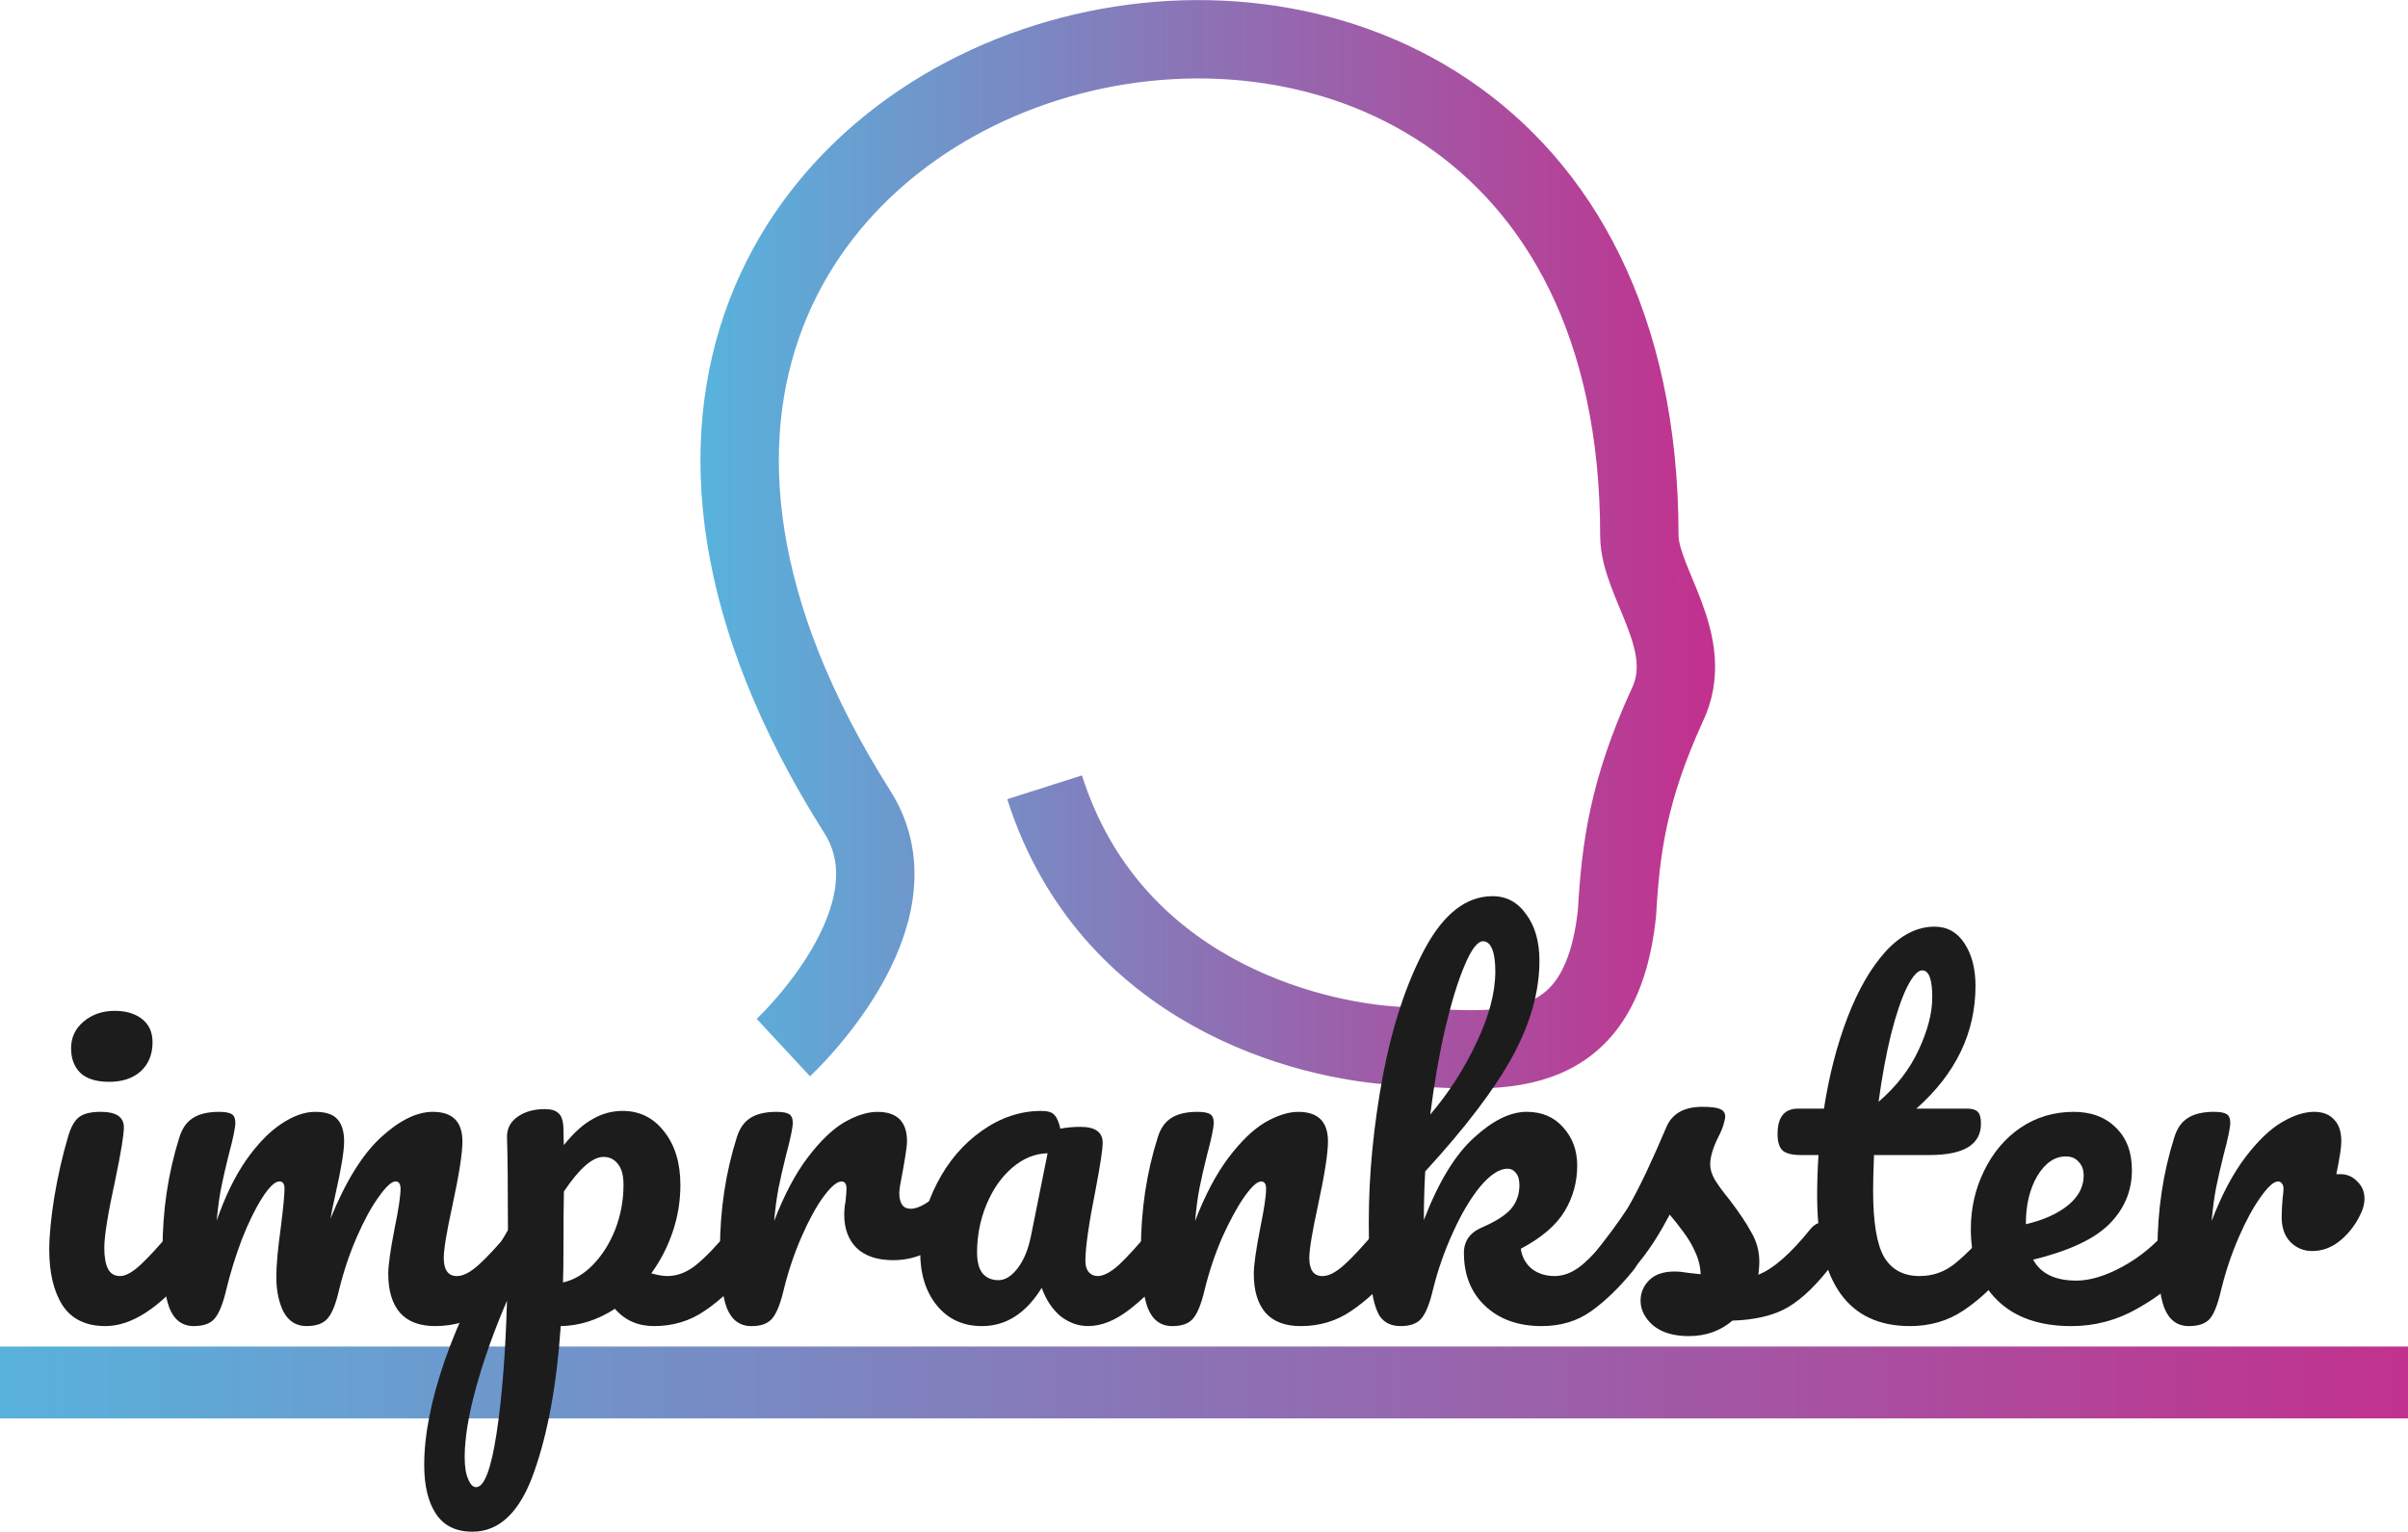
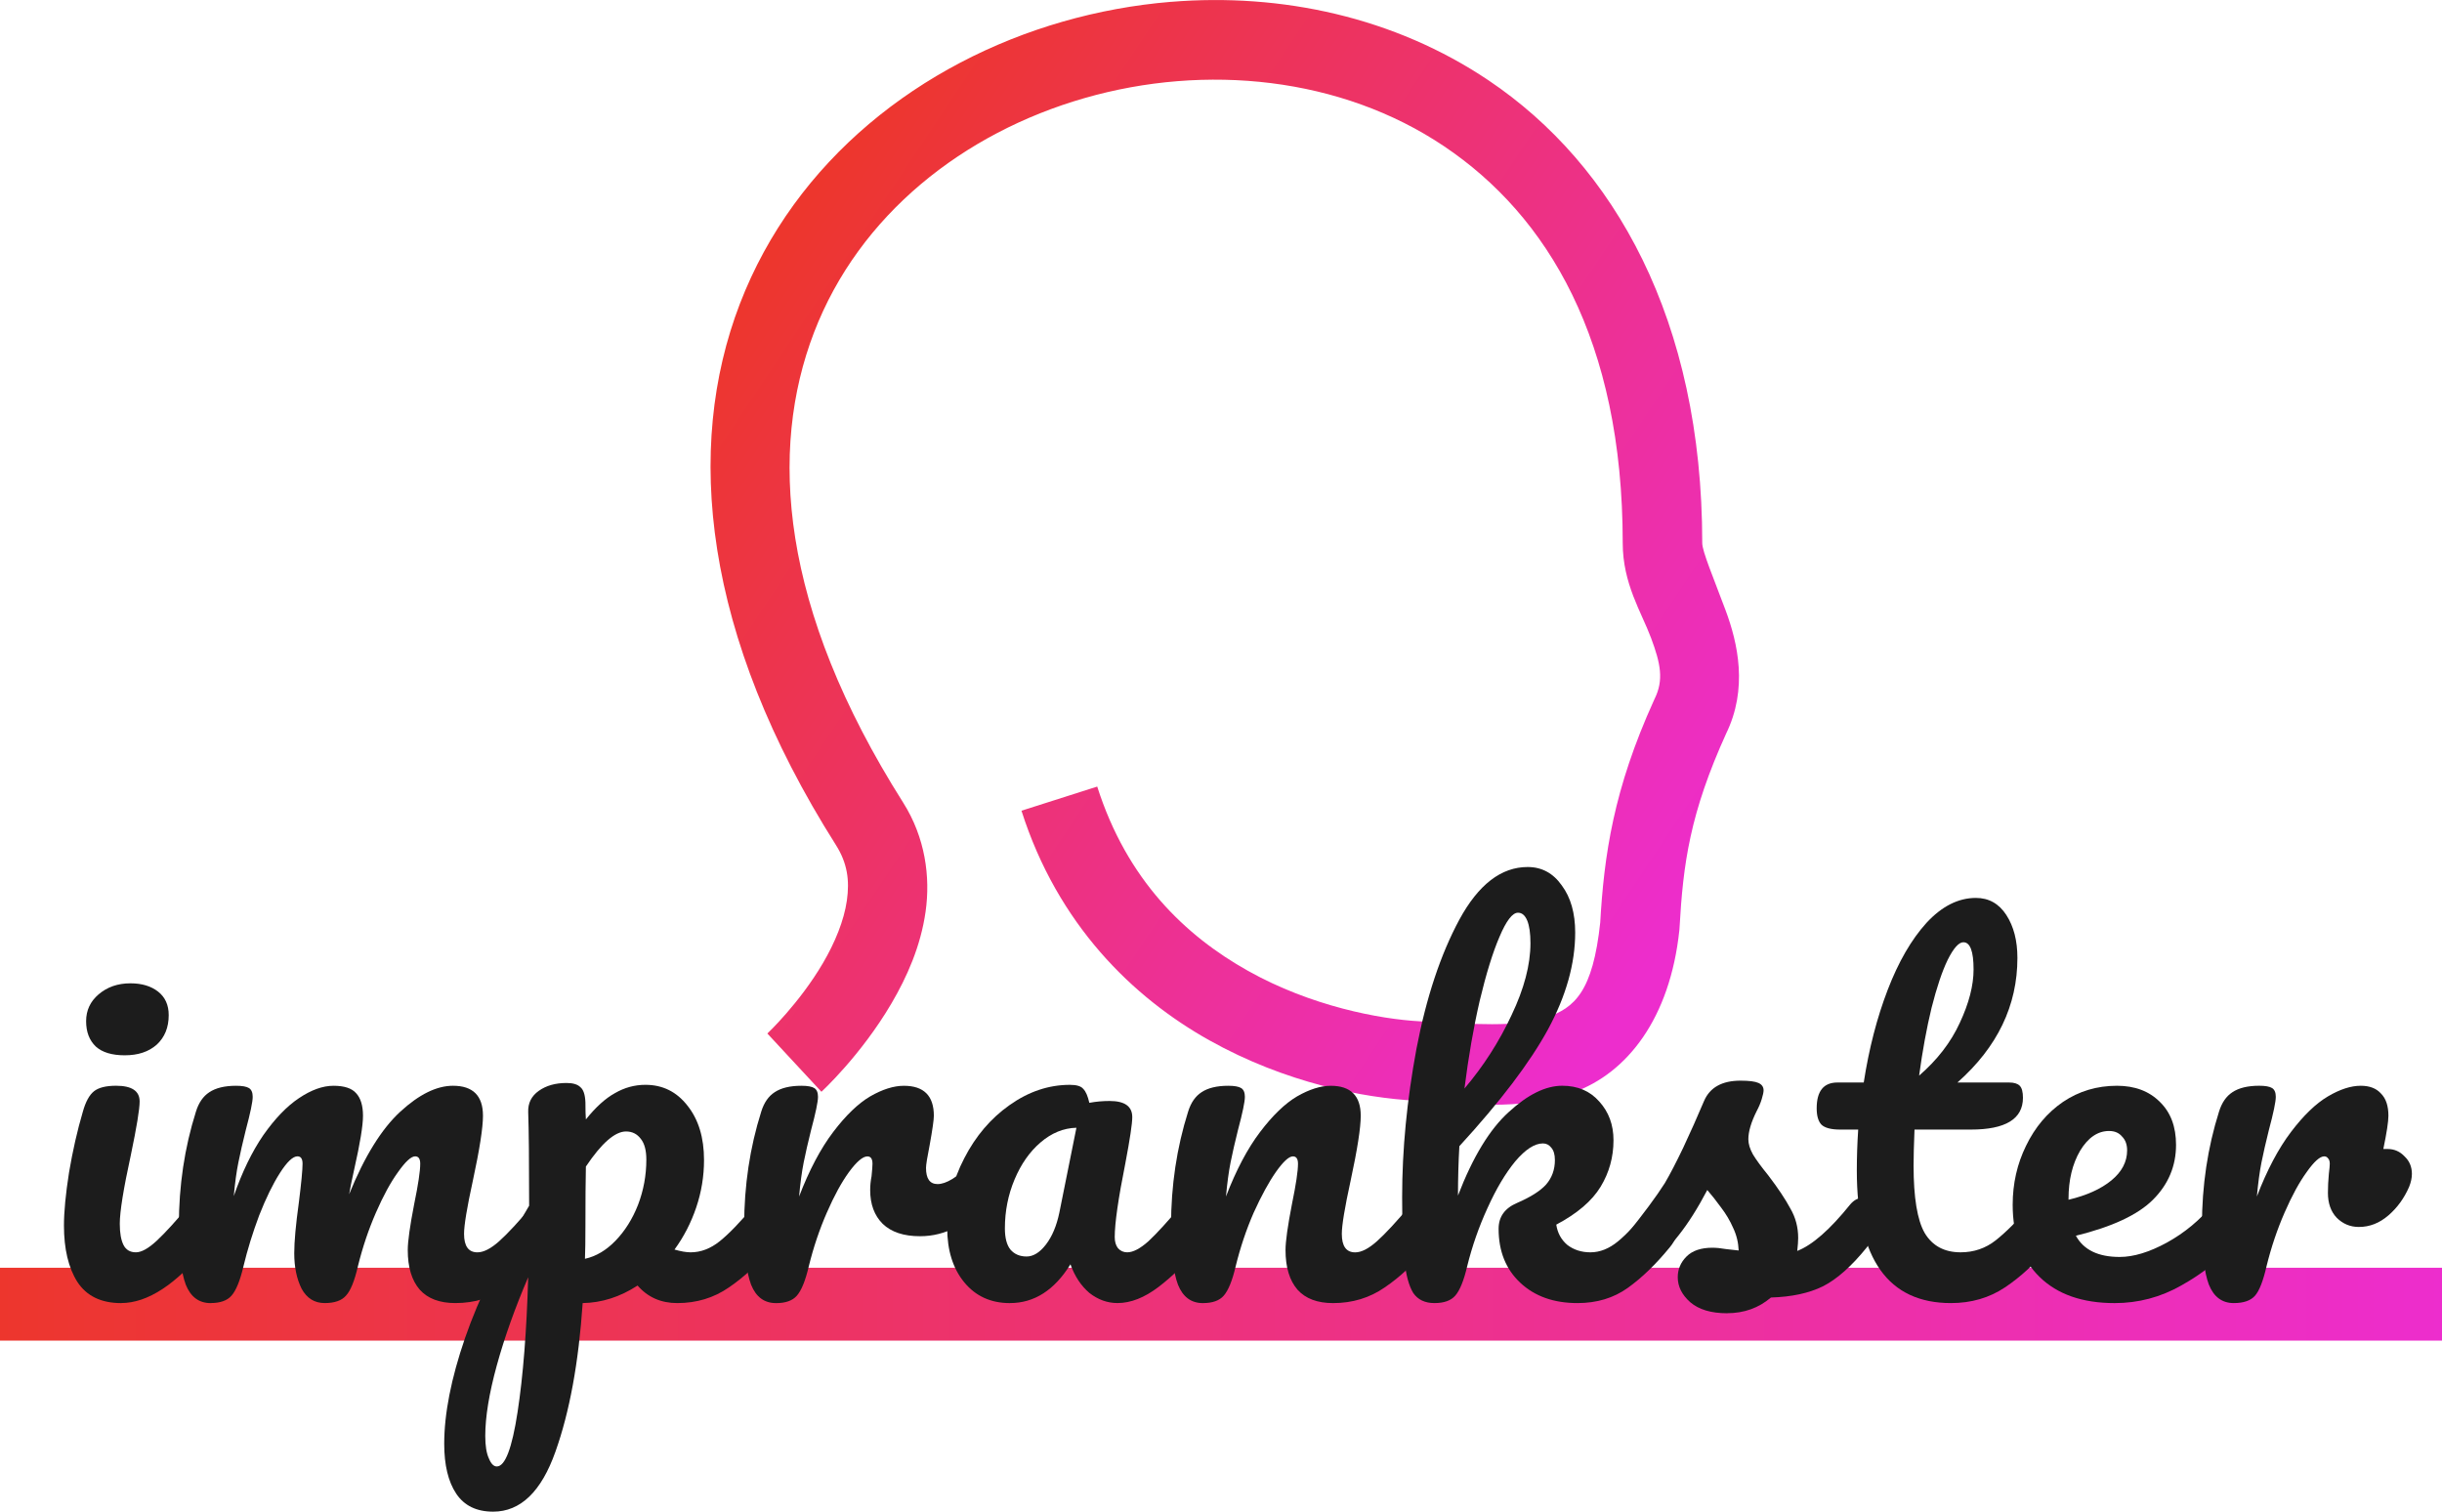
- <svg xmlns="http://www.w3.org/2000/svg" xmlns:xlink="http://www.w3.org/1999/xlink" width="184.32mm" height="117.28mm" version="1.1" viewBox="0 0 184.32 117.28">
+ <svg xmlns="http://www.w3.org/2000/svg" xmlns:xlink="http://www.w3.org/1999/xlink" width="184.32mm" height="114.11mm" version="1.1" viewBox="0 0 184.32 114.11">
  <defs>
-     <linearGradient id="linearGradient843">
-       <stop stop-color="#58b2dc" offset="0" />
-       <stop stop-color="#c1328e" offset="1" />
+     <linearGradient id="linearGradient857">
+       <stop stop-color="#ed362d" offset="0" />
+       <stop stop-color="#ed2dcd" offset="1" />
    </linearGradient>
-     <linearGradient id="linearGradient845" x1="18.143" x2="199.19" y1="75.406" y2="75.406" gradientTransform="matrix(1.018 0 0 1.1193 -1.5138 -9.2336)" gradientUnits="userSpaceOnUse" xlink:href="#linearGradient843" />
-     <linearGradient id="linearGradient854" x1="51.846" x2="158.12" y1="-62.271" y2="-62.271" gradientTransform="matrix(.71318 0 0 .71318 34.241 55.344)" gradientUnits="userSpaceOnUse" xlink:href="#linearGradient843" />
+     <linearGradient id="linearGradient845" x1="18.143" x2="199.19" y1="75.406" y2="75.406" gradientTransform="matrix(1.018 0 0 1.1193 -1.5138 -13.467)" gradientUnits="userSpaceOnUse" xlink:href="#linearGradient857" />
+     <linearGradient id="linearGradient854" x1="54.064" x2="153.49" y1="-88.458" y2="-22.156" gradientTransform="matrix(.71318 0 0 .71318 34.241 58.519)" gradientUnits="userSpaceOnUse" xlink:href="#linearGradient857" />
  </defs>
-   <g transform="translate(-16.956 30.681)">
-     <rect x="16.956" y="72.42" width="184.32" height="5.5" fill="url(#linearGradient845)" fill-rule="evenodd" />
-     <path d="m96.915 29.601c4.979 15.626 20.087 19.428 27.059 19.804 7.52 0.405 15.482 1.778 16.754-10.178 0.284-5.055 0.897-9.424 3.804-15.824 2.401-4.851-2.092-9.404-2.092-13.091 0-64.343-98.582-39.981-59.853 21.185 5.096 8.048-5.669 18.033-5.669 18.033" fill="none" stroke="url(#linearGradient854)" stroke-width="6" />
-     <g fill="#1c1c1c" stroke-width=".265" aria-label="imprankster">
+   <g transform="translate(-16.956 27.507)">
+     <rect x="16.956" y="68.187" width="184.32" height="5.5" fill="url(#linearGradient845)" fill-rule="evenodd" />
+     <path d="m105.35-27.37c-2.774 0.227-5.524 0.733-8.191 1.5-10.668 3.067-20.18 10.42-24.361 21.303-4.181 10.883-2.786 24.99 7.252 40.844 0.868 1.372 1.043 2.668 0.828 4.188-0.215 1.519-0.909 3.196-1.805 4.723-1.79 3.053-4.197 5.318-4.197 5.318l4.08 4.398s2.975-2.728 5.293-6.68c1.159-1.976 2.2-4.303 2.57-6.92 0.37-2.616-0.02-5.586-1.699-8.238-9.326-14.73-10.131-26.605-6.721-35.482 3.41-8.877 11.281-15.061 20.418-17.687 9.137-2.627 19.358-1.597 27.148 3.643s13.473 14.628 13.473 29.947c0 3.062 1.412 5.217 2.137 7.158s0.973 3.177 0.268 4.602l-0.023 0.045-0.019 0.047c-3.054 6.723-3.776 11.697-4.068 16.896l0.012-0.15c-0.565 5.311-1.954 6.468-4.057 7.217s-5.668 0.492-9.553 0.283c-3.059-0.165-8.218-1.143-12.973-3.805-4.755-2.662-9.144-6.87-11.389-13.914l-5.717 1.822c2.735 8.582 8.389 14.089 14.176 17.328s11.667 4.35 15.58 4.561c3.635 0.196 7.812 0.829 11.889-0.623 4.076-1.452 7.303-5.59 8.01-12.234l8e-3 -0.074 4e-3 -0.074c0.276-4.91 0.781-8.676 3.541-14.752l-0.043 0.09c1.696-3.427 0.899-6.891-0.023-9.361-0.922-2.47-1.758-4.436-1.758-5.061 0-16.852-6.641-28.548-16.125-34.926-7.113-4.783-15.642-6.609-23.963-5.93z" color="#000000" color-rendering="auto" dominant-baseline="auto" fill="url(#linearGradient854)" image-rendering="auto" shape-rendering="auto" solid-color="#000000" stop-color="#000000" style="font-feature-settings:normal;font-variant-alternates:normal;font-variant-caps:normal;font-variant-east-asian:normal;font-variant-ligatures:normal;font-variant-numeric:normal;font-variant-position:normal;font-variation-settings:normal;inline-size:0;isolation:auto;mix-blend-mode:normal;shape-margin:0;shape-padding:0;text-decoration-color:#000000;text-decoration-line:none;text-decoration-style:solid;text-indent:0;text-orientation:mixed;text-transform:none;white-space:normal" />
+     <g transform="translate(1.0583)" fill="#1c1c1c" stroke-width=".265" aria-label="imprankster">
      <path d="m25.323 52.151q-1.463 0-2.194-0.662-0.731-0.697-0.731-1.916t0.94-2.02q0.975-0.836 2.403-0.836 1.289 0 2.09 0.627 0.801 0.627 0.801 1.776 0 1.393-0.906 2.229-0.906 0.801-2.403 0.801zm-0.279 18.704q-2.264 0-3.309-1.602-1.01-1.602-1.01-4.249 0-1.567 0.383-4.006 0.418-2.473 1.045-4.598 0.313-1.115 0.836-1.533 0.522-0.418 1.672-0.418 1.776 0 1.776 1.184 0 0.871-0.662 4.04-0.836 3.831-0.836 5.19 0 1.045 0.279 1.602 0.279 0.557 0.94 0.557 0.627 0 1.567-0.871 0.94-0.871 2.508-2.752 0.418-0.488 0.94-0.488 0.453 0 0.697 0.418 0.279 0.418 0.279 1.149 0 1.393-0.662 2.159-3.448 4.215-6.444 4.215z" />
      <path d="m31.801 70.856q-1.324 0-1.881-1.393-0.522-1.393-0.522-4.458 0-4.528 1.289-8.603 0.313-1.01 1.01-1.463 0.731-0.488 2.02-0.488 0.697 0 0.975 0.174 0.279 0.174 0.279 0.662 0 0.557-0.522 2.508-0.348 1.393-0.557 2.438-0.209 1.01-0.348 2.543 0.94-2.717 2.229-4.598 1.324-1.881 2.682-2.787 1.393-0.94 2.612-0.94 1.219 0 1.707 0.557 0.522 0.557 0.522 1.707 0 1.115-0.662 4.04-0.279 1.254-0.383 1.881 1.742-4.284 3.866-6.235 2.125-1.951 3.971-1.951 2.264 0 2.264 2.264 0 1.358-0.766 4.911-0.662 3.03-0.662 4.006 0 1.393 1.01 1.393 0.697 0 1.637-0.836 0.975-0.871 2.578-2.787 0.418-0.488 0.94-0.488 0.453 0 0.697 0.418 0.279 0.418 0.279 1.149 0 1.393-0.662 2.159-1.498 1.846-3.239 3.03-1.707 1.184-3.901 1.184-1.776 0-2.682-1.01-0.906-1.045-0.906-2.995 0-0.975 0.488-3.483 0.453-2.194 0.453-3.03 0-0.557-0.383-0.557-0.453 0-1.289 1.184-0.836 1.149-1.672 3.065t-1.358 4.04q-0.383 1.672-0.906 2.229-0.488 0.557-1.602 0.557-1.149 0-1.742-1.08-0.557-1.115-0.557-2.682 0-1.324 0.348-3.831 0.279-2.229 0.279-2.926 0-0.557-0.383-0.557-0.522 0-1.324 1.254-0.801 1.254-1.567 3.204-0.731 1.951-1.184 3.831-0.383 1.637-0.906 2.229-0.488 0.557-1.567 0.557z" />
      <path d="m73.843 62.914q0.453 0 0.697 0.418 0.279 0.418 0.279 1.149 0 1.393-0.662 2.159-1.498 1.846-3.239 3.03-1.707 1.184-3.901 1.184-1.846 0-2.995-1.324-1.985 1.289-4.145 1.324-0.453 6.722-2.055 11.216-1.602 4.528-4.702 4.528-1.881 0-2.787-1.358t-0.906-3.762q0-3.413 1.567-7.976 1.567-4.528 4.842-9.997 0-5.085-0.07-7.071-0.035-1.01 0.801-1.602 0.836-0.592 2.09-0.592 0.731 0 1.045 0.313 0.348 0.279 0.383 1.149 0 0.871 0.035 1.289 1.115-1.393 2.194-1.985 1.08-0.627 2.299-0.627 1.951 0 3.17 1.567 1.254 1.567 1.254 4.11 0 1.846-0.592 3.588t-1.637 3.17q0.731 0.209 1.219 0.209 1.149 0 2.194-0.836 1.045-0.836 2.682-2.787 0.418-0.488 0.94-0.488zm-13.793 4.598q1.254-0.279 2.299-1.358 1.08-1.115 1.707-2.717 0.627-1.637 0.627-3.413 0-1.045-0.418-1.567-0.418-0.557-1.115-0.557-1.254 0-3.03 2.647-0.035 1.533-0.035 4.493 0 1.602-0.035 2.473zm-6.653 15.674q0.94 0 1.567-4.11 0.627-4.075 0.801-10.171-1.498 3.483-2.369 6.653-0.871 3.17-0.871 5.329 0 1.115 0.279 1.707 0.244 0.592 0.592 0.592z" />
      <path d="m74.469 70.856q-1.324 0-1.881-1.393-0.522-1.393-0.522-4.458 0-4.528 1.289-8.603 0.313-1.01 1.01-1.463 0.731-0.488 2.02-0.488 0.697 0 0.975 0.174 0.279 0.174 0.279 0.662 0 0.557-0.522 2.508-0.348 1.393-0.557 2.438t-0.348 2.578q1.149-2.995 2.578-4.876t2.787-2.682q1.393-0.801 2.543-0.801 2.264 0 2.264 2.264 0 0.453-0.313 2.194-0.279 1.393-0.279 1.742 0 1.219 0.871 1.219 0.975 0 2.508-1.533 0.453-0.453 0.94-0.453 0.453 0 0.697 0.418 0.279 0.383 0.279 1.045 0 1.289-0.697 2.02-0.975 1.01-2.299 1.742-1.289 0.697-2.752 0.697-1.846 0-2.821-0.94-0.94-0.94-0.94-2.543 0-0.522 0.104-1.045 0.07-0.697 0.07-0.94 0-0.557-0.383-0.557-0.522 0-1.393 1.184-0.836 1.149-1.672 3.065t-1.358 4.04q-0.383 1.637-0.906 2.229-0.488 0.557-1.567 0.557z" />
      <path d="m92.129 70.856q-2.159 0-3.448-1.567-1.289-1.567-1.289-4.11 0-2.787 1.289-5.26 1.289-2.508 3.413-4.006 2.159-1.533 4.563-1.533 0.766 0 1.01 0.313 0.279 0.279 0.453 1.045 0.731-0.139 1.533-0.139 1.707 0 1.707 1.219 0 0.731-0.522 3.483-0.801 4.006-0.801 5.573 0 0.522 0.244 0.836 0.279 0.313 0.697 0.313 0.662 0 1.602-0.836 0.94-0.871 2.543-2.787 0.418-0.488 0.94-0.488 0.453 0 0.697 0.418 0.279 0.418 0.279 1.149 0 1.393-0.662 2.159-1.428 1.776-3.03 2.995-1.602 1.219-3.1 1.219-1.149 0-2.125-0.766-0.94-0.801-1.428-2.159-1.811 2.926-4.563 2.926zm1.254-3.518q0.766 0 1.463-0.906 0.697-0.906 1.01-2.403l1.289-6.409q-1.463 0.035-2.717 1.115-1.219 1.045-1.951 2.787-0.731 1.742-0.731 3.692 0 1.08 0.418 1.602 0.453 0.522 1.219 0.522z" />
      <path d="m106.69 70.856q-1.324 0-1.881-1.393-0.522-1.393-0.522-4.458 0-4.528 1.289-8.603 0.313-1.01 1.01-1.463 0.731-0.488 2.02-0.488 0.697 0 0.975 0.174 0.279 0.174 0.279 0.662 0 0.557-0.522 2.508-0.348 1.393-0.557 2.438-0.209 1.045-0.348 2.578 1.149-2.995 2.578-4.876 1.428-1.881 2.787-2.682 1.393-0.801 2.543-0.801 2.264 0 2.264 2.264 0 1.358-0.766 4.911-0.662 3.03-0.662 4.006 0 1.393 1.01 1.393 0.697 0 1.637-0.836 0.975-0.871 2.578-2.787 0.418-0.488 0.94-0.488 0.453 0 0.697 0.418 0.279 0.418 0.279 1.149 0 1.393-0.662 2.159-1.498 1.846-3.239 3.03-1.707 1.184-3.901 1.184-1.776 0-2.682-1.01-0.906-1.045-0.906-2.995 0-0.975 0.488-3.483 0.453-2.194 0.453-3.03 0-0.557-0.383-0.557-0.453 0-1.289 1.184-0.801 1.149-1.672 3.065-0.836 1.916-1.358 4.04-0.383 1.637-0.906 2.229-0.488 0.557-1.567 0.557z" />
      <path d="m141.62 62.914q0.453 0 0.697 0.418 0.279 0.418 0.279 1.149 0 1.393-0.662 2.159-1.567 1.916-3.17 3.065t-3.797 1.149q-2.682 0-4.319-1.533-1.637-1.533-1.637-4.075 0-1.358 1.393-1.951 1.533-0.662 2.194-1.393 0.662-0.766 0.662-1.846 0-0.627-0.279-0.94-0.244-0.313-0.627-0.313-0.94 0-2.09 1.358-1.115 1.358-2.09 3.518-0.975 2.125-1.533 4.389-0.383 1.637-0.906 2.229-0.488 0.557-1.567 0.557t-1.602-0.766q-0.488-0.801-0.662-2.438-0.174-1.637-0.174-4.807 0-5.364 1.08-11.181 1.115-5.817 3.239-9.753 2.159-3.971 5.155-3.971 1.602 0 2.578 1.393 1.01 1.358 1.01 3.553 0 3.518-2.055 7.315-2.055 3.762-6.688 8.812-0.104 1.811-0.104 3.727 1.672-4.354 3.831-6.304 2.159-1.985 4.04-1.985 1.742 0 2.787 1.184 1.08 1.184 1.08 2.926 0 1.916-0.975 3.518-0.975 1.602-3.344 2.856 0.139 0.94 0.836 1.533 0.731 0.557 1.742 0.557 1.08 0 2.09-0.836 1.01-0.836 2.647-2.787 0.418-0.488 0.94-0.488zm-11.146-21.526q-0.627 0-1.393 1.811-0.766 1.776-1.498 4.842-0.697 3.03-1.149 6.618 2.159-2.543 3.553-5.538 1.428-2.995 1.428-5.434 0-1.115-0.244-1.707t-0.697-0.592z" />
      <path d="m146.26 71.622q-1.811 0-2.787-0.836-0.94-0.836-0.94-1.881 0-0.906 0.662-1.567 0.662-0.662 1.951-0.662 0.453 0 1.045 0.104 0.627 0.07 0.94 0.104-0.035-0.906-0.418-1.707-0.348-0.801-0.906-1.533-0.557-0.766-1.045-1.324-1.08 2.055-2.159 3.413-1.045 1.358-2.299 2.578-0.627 0.627-1.324 0.627-0.557 0-0.906-0.383-0.348-0.418-0.348-1.01 0-0.697 0.488-1.289l0.453-0.557q1.916-2.369 2.891-3.901 0.592-1.01 1.393-2.682 0.801-1.707 1.567-3.518 0.662-1.533 2.752-1.533 0.975 0 1.358 0.174 0.383 0.174 0.383 0.557 0 0.209-0.139 0.662-0.139 0.453-0.383 0.906-0.627 1.254-0.627 2.125 0 0.522 0.348 1.149 0.383 0.627 1.149 1.567 1.115 1.463 1.672 2.508 0.592 1.01 0.592 2.229 0 0.348-0.07 0.975 1.707-0.662 4.006-3.518 0.418-0.488 0.94-0.488 0.453 0 0.697 0.418 0.279 0.418 0.279 1.149 0 1.324-0.662 2.159-1.742 2.159-3.344 2.961-1.567 0.766-3.901 0.836-1.393 1.184-3.309 1.184z" />
      <path d="m170.19 62.914q0.453 0 0.697 0.418 0.279 0.418 0.279 1.149 0 1.393-0.662 2.159-1.498 1.846-3.274 3.03-1.776 1.184-4.075 1.184-7.106 0-7.106-9.997 0-1.533 0.104-3.1h-1.358q-1.045 0-1.428-0.383-0.348-0.383-0.348-1.219 0-1.951 1.567-1.951h1.985q0.592-3.831 1.811-7.001 1.219-3.17 2.926-5.051 1.742-1.881 3.727-1.881 1.463 0 2.299 1.289t0.836 3.239q0 5.399-4.528 9.405h3.901q0.557 0 0.801 0.244t0.244 0.906q0 2.403-3.936 2.403h-4.249q-0.07 1.742-0.07 2.717 0 3.623 0.836 5.085 0.871 1.463 2.717 1.463 1.498 0 2.647-0.906t2.717-2.717q0.418-0.488 0.94-0.488zm-6.096-19.297q-0.522 0-1.184 1.324-0.627 1.289-1.219 3.623-0.557 2.299-0.94 5.12 2.055-1.776 3.065-3.971 1.045-2.229 1.045-4.04 0-2.055-0.766-2.055z" />
      <path d="m183.87 62.914q0.453 0 0.697 0.418 0.279 0.418 0.279 1.149 0 1.393-0.662 2.159-1.289 1.567-3.657 2.891-2.334 1.324-5.016 1.324-3.657 0-5.678-1.985-2.02-1.985-2.02-5.434 0-2.403 1.01-4.458 1.01-2.09 2.787-3.309 1.811-1.219 4.075-1.219 2.02 0 3.239 1.219 1.219 1.184 1.219 3.239 0 2.403-1.742 4.145-1.707 1.707-5.817 2.717 0.871 1.602 3.309 1.602 1.567 0 3.553-1.08 2.02-1.115 3.483-2.891 0.418-0.488 0.94-0.488zm-8.777-5.051q-1.289 0-2.194 1.498-0.871 1.498-0.871 3.623v0.07q2.055-0.488 3.239-1.463t1.184-2.264q0-0.662-0.383-1.045-0.348-0.418-0.975-0.418z" />
      <path d="m196.1 59.222q0.766 0 1.289 0.557 0.557 0.522 0.557 1.324 0 0.453-0.209 0.975-0.557 1.289-1.567 2.159-1.01 0.871-2.229 0.871-0.975 0-1.672-0.697-0.662-0.697-0.662-1.881 0-0.662 0.07-1.428 0.07-0.557 0.07-0.766 0-0.279-0.139-0.418-0.104-0.139-0.279-0.139-0.488 0-1.324 1.184-0.836 1.149-1.672 3.065-0.836 1.916-1.358 4.04-0.383 1.672-0.871 2.229t-1.602 0.557q-1.324 0-1.881-1.393-0.522-1.393-0.522-4.458 0-4.528 1.289-8.603 0.313-1.01 1.01-1.463 0.731-0.488 2.02-0.488 0.697 0 0.975 0.174 0.279 0.174 0.279 0.662 0 0.557-0.522 2.508-0.348 1.393-0.557 2.438t-0.348 2.578q1.149-2.995 2.578-4.876 1.428-1.881 2.787-2.682t2.473-0.801q1.01 0 1.533 0.592 0.557 0.557 0.557 1.672 0 0.662-0.383 2.508z" />
    </g>
  </g>
</svg>
